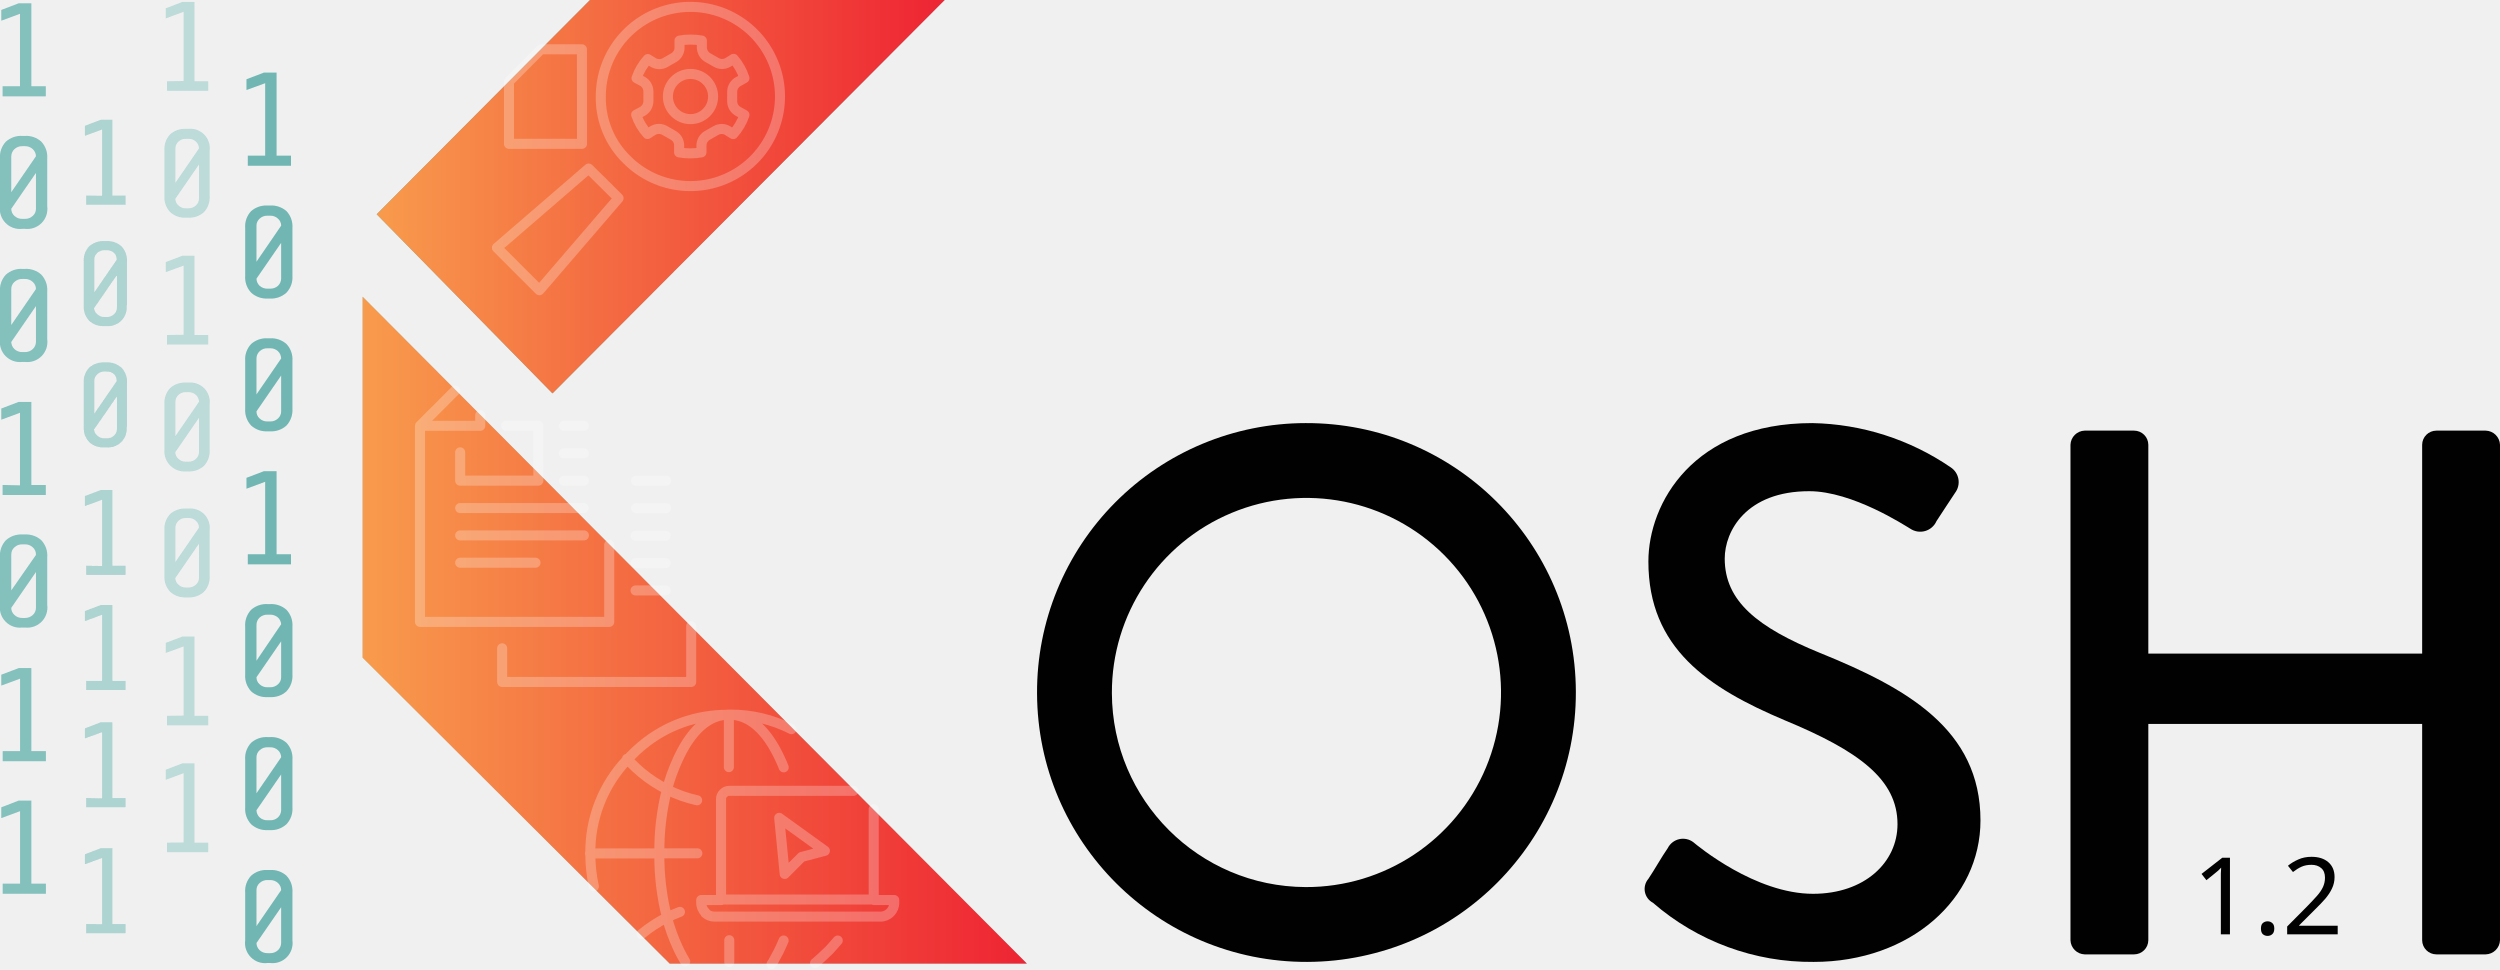
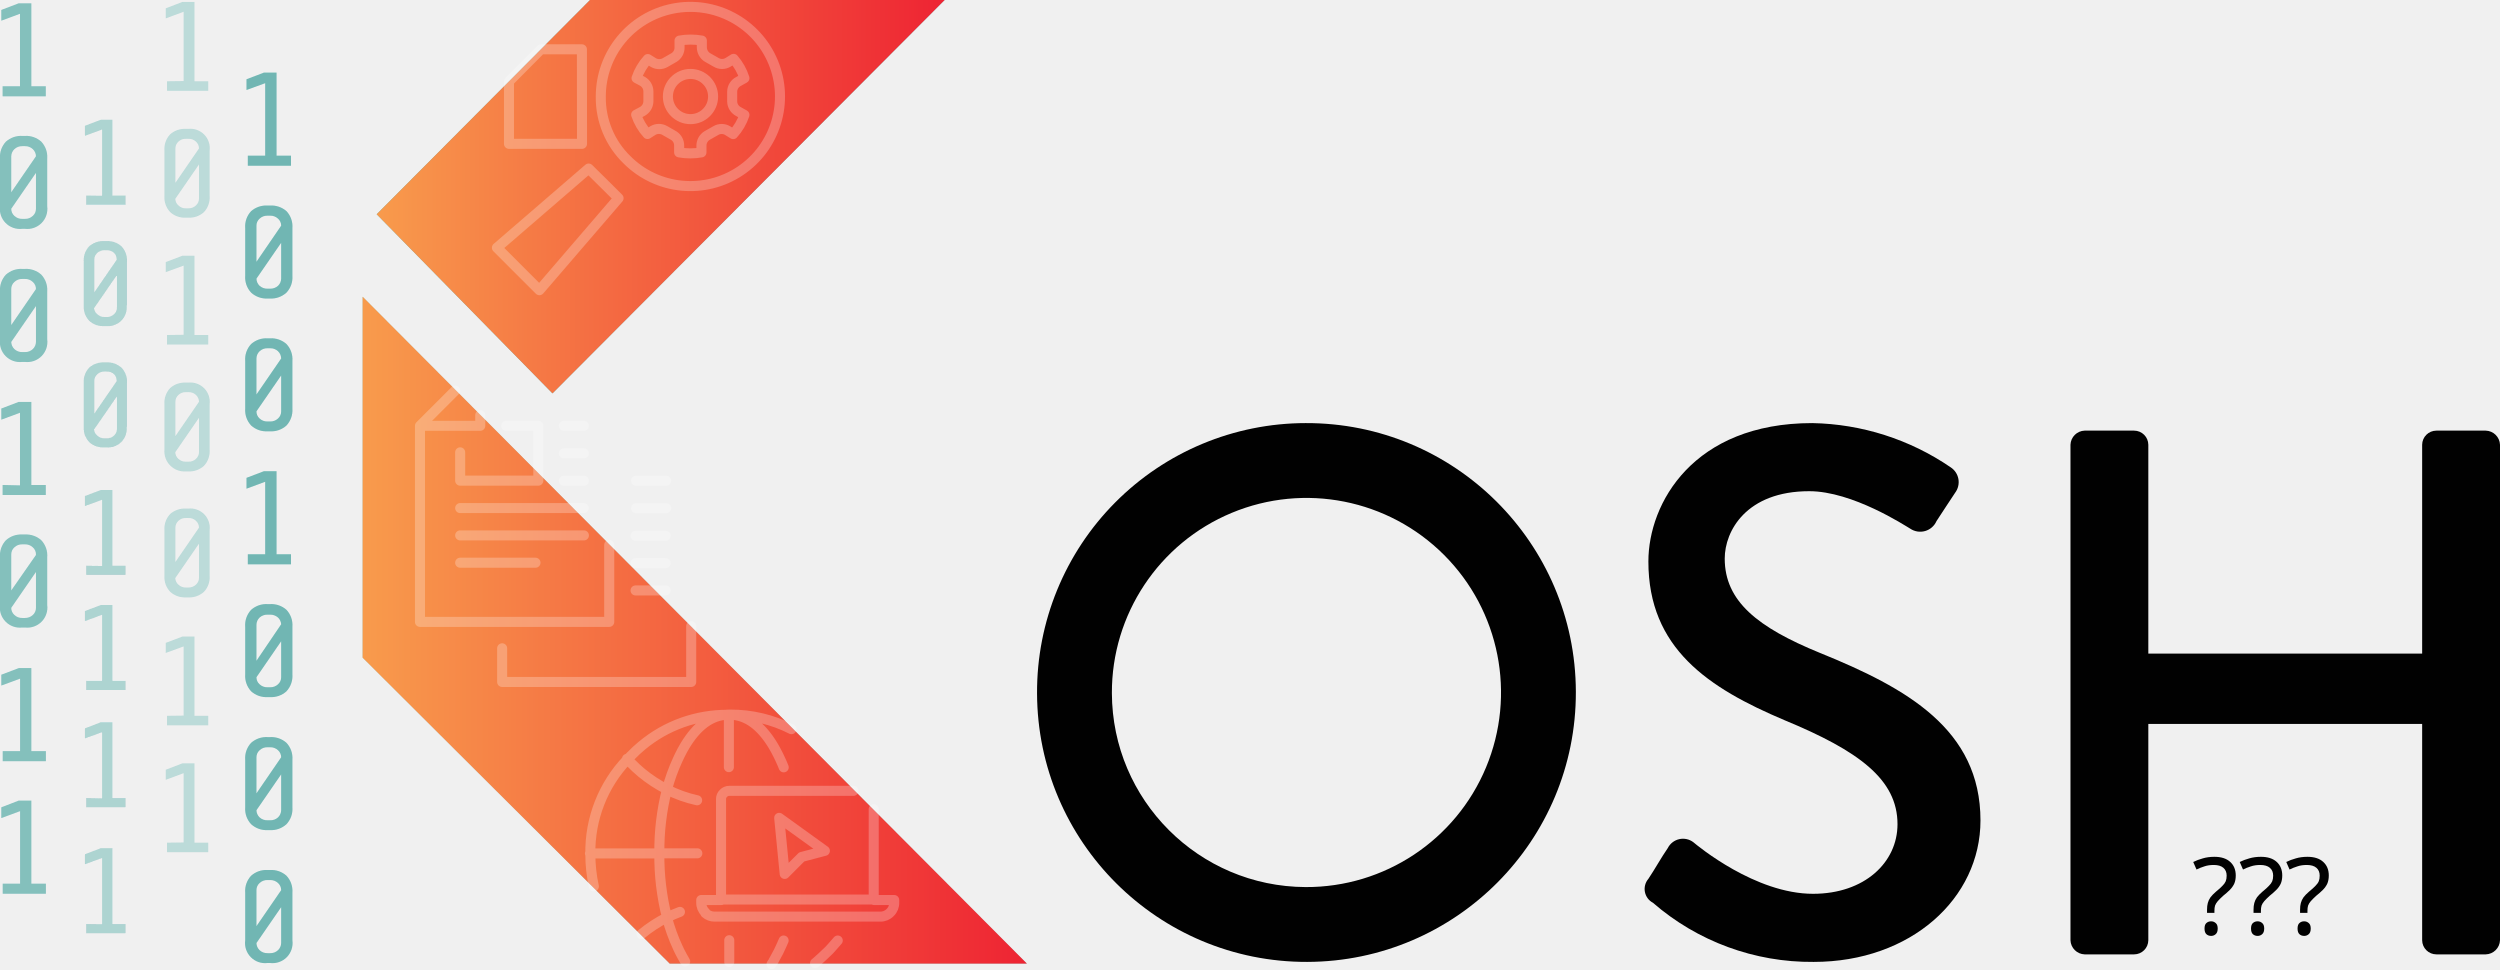
<svg xmlns="http://www.w3.org/2000/svg" xmlns:xlink="http://www.w3.org/1999/xlink" viewBox="0 0 248.88 96.48" version="1.1" id="svg4966">
  <defs id="defs4779">
    <style id="style4771">.cls-1{isolation:isolate;}.cls-2{fill:#010101;}.cls-10,.cls-12,.cls-3{fill:#afdedc;}.cls-10,.cls-11,.cls-12,.cls-13,.cls-3,.cls-9{mix-blend-mode:multiply;}.cls-4{fill:url(#New_Gradient_Swatch_copy_3);}.cls-5{fill:url(#New_Gradient_Swatch_copy_3-2);}.cls-6{opacity:0.25;}.cls-7,.cls-8{fill:none;stroke:#fff;stroke-linecap:round;stroke-linejoin:round;}.cls-7{fill-rule:evenodd;}.cls-10{opacity:0.7;}.cls-11,.cls-12{opacity:0.5;}.cls-13{opacity:0.65;}</style>
    <linearGradient id="New_Gradient_Swatch_copy_3" x1="37.5" y1="19.58" x2="94.04" y2="19.58" gradientUnits="userSpaceOnUse">
      <stop offset="0" stop-color="#f89b4c" id="stop4773" />
      <stop offset="1" stop-color="#ee2433" id="stop4775" />
    </linearGradient>
    <linearGradient id="New_Gradient_Swatch_copy_3-2" x1="36.1" y1="62.73" x2="102.23" y2="62.73" xlink:href="#New_Gradient_Swatch_copy_3" />
    <linearGradient xlink:href="#New_Gradient_Swatch_copy_3" id="linearGradient4972" gradientUnits="userSpaceOnUse" x1="37.5" y1="19.58" x2="94.04" y2="19.58" />
  </defs>
  <path class="cls-2" d="m 129.98,42.12 a 26.82,26.82 0 1 1 -26.74,26.89 26.77,26.77 0 0 1 26.74,-26.89 z m 0,46.19 a 19.37,19.37 0 1 0 -19.29,-19.3 19.37,19.37 0 0 0 19.29,19.3 z" id="path4781" style="isolation:isolate;fill:#010101" />
  <path class="cls-2" d="m 164.1,87.49 c 0.67,-1 1.26,-2.09 1.93,-3.06 a 1.7,1.7 0 0 1 2.54,-0.59 c 0.44,0.37 6.18,5.14 11.92,5.14 5.14,0 8.41,-3.13 8.41,-6.93 0,-4.47 -3.87,-7.3 -11.24,-10.35 -7.6,-3.21 -13.56,-7.16 -13.56,-15.8 0,-5.81 4.47,-13.78 16.31,-13.78 a 25.21,25.21 0 0 1 13.78,4.4 1.76,1.76 0 0 1 0.45,2.53 c -0.6,0.89 -1.27,1.94 -1.86,2.83 a 1.77,1.77 0 0 1 -2.61,0.75 c -0.52,-0.3 -5.74,-3.73 -10.06,-3.73 -6.25,0 -8.41,3.95 -8.41,6.71 0,4.24 3.27,6.85 9.46,9.38 8.64,3.5 16,7.6 16,16.69 0,7.75 -6.92,14.08 -16.61,14.08 a 24.07,24.07 0 0 1 -16,-5.89 1.55,1.55 0 0 1 -0.45,-2.38 z" id="path4783" style="isolation:isolate;fill:#010101" />
  <polygon class="cls-3" points="36.1,29.54 36.1,65.47 66.67,95.93 102.23,95.93 " id="polygon4793" style="isolation:isolate;mix-blend-mode:multiply;fill:#afdedc" />
  <polygon class="cls-3" points="55,39.16 94.04,0 58.74,0 37.5,21.33 " id="polygon4795" style="isolation:isolate;mix-blend-mode:multiply;fill:#afdedc" />
  <polygon class="cls-3" points="55,39.16 94.04,0 58.74,0 37.5,21.33 " id="polygon4797" style="isolation:isolate;mix-blend-mode:multiply;fill:#afdedc" />
  <polygon class="cls-4" points="55,39.16 94.04,0 58.74,0 37.5,21.33 " id="polygon4799" style="isolation:isolate;fill:url(#linearGradient4972)" />
  <polygon class="cls-5" points="36.1,29.54 36.1,65.47 66.67,95.93 102.23,95.93 " id="polygon4801" style="isolation:isolate;fill:url(#New_Gradient_Swatch_copy_3-2)" />
  <g class="cls-6" id="g4805" style="opacity:0.25;isolation:isolate">
    <path class="cls-7" d="m 140,443.25 v 2.82 h 7.78 v -5.46 h -3.2 m 7.74,5.47 h -2 m 0,-2.73 h 2 m 0,-2.74 h -2 M 140,448.8 h 12.3 M 142,439.55 v 1.06 h -6 v 19.52 h 18.84 v -7.67 M 136,440.61 l 3.51,-3.51 m 18,11.71 h 3 m 0,-2.73 h -3 m -13.33,16.68 v 3.35 H 163 v -5.56 m -23,-6.31 h 7.5 m 4.82,-2.72 H 140 m 20.46,5.48 h -3 m 0,-2.72 h 3 m 0,-2.72 h -3" transform="translate(-94.19,-398.22)" id="path4803" style="fill:none;fill-rule:evenodd;stroke:#ffffff;stroke-linecap:round;stroke-linejoin:round" />
  </g>
  <g class="cls-6" id="g4815" style="opacity:0.25;isolation:isolate">
    <polygon class="cls-8" points="50.67,8.11 50.67,14.32 57.94,14.32 57.93,4.91 53.85,4.91 " id="polygon4807" style="fill:none;stroke:#ffffff;stroke-linecap:round;stroke-linejoin:round" />
    <path class="cls-8" d="m 154.27,416.46 -1.48,-1.46 -9.13,7.88 v 0 l 4.23,4.23 v 0 l 7.88,-9.16 z" transform="translate(-94.19,-398.22)" id="path4809" style="fill:none;stroke:#ffffff;stroke-linecap:round;stroke-linejoin:round" />
    <path class="cls-8" d="m 156.62,414.14 a 8.92,8.92 0 1 0 -2.62,-6.31 8.6,8.6 0 0 0 2.62,6.31 z m 1.54,-7.82 -0.6,-0.32 a 5.42,5.42 0 0 1 1.12,-1.9 l 0.56,0.35 a 1.17,1.17 0 0 0 1.17,0 l 0.89,-0.51 a 1.15,1.15 0 0 0 0.54,-1 v -0.68 a 6.21,6.21 0 0 1 2.22,0 v 0.67 a 1.19,1.19 0 0 0 0.55,1 l 0.88,0.5 a 1.15,1.15 0 0 0 1.17,0 l 0.56,-0.35 a 5.4,5.4 0 0 1 1.08,1.92 l -0.59,0.33 a 1.16,1.16 0 0 0 -0.63,1 v 1 a 1.16,1.16 0 0 0 0.63,1 l 0.59,0.33 a 5.4,5.4 0 0 1 -1.12,1.91 l -0.56,-0.35 a 1.15,1.15 0 0 0 -1.17,0 l -0.88,0.5 a 1.18,1.18 0 0 0 -0.55,1 v 0.67 a 6.21,6.21 0 0 1 -2.22,0 v -0.67 a 1.15,1.15 0 0 0 -0.54,-1 l -0.89,-0.51 a 1.17,1.17 0 0 0 -1.17,0 l -0.55,0.35 a 5.38,5.38 0 0 1 -1.13,-1.92 l 0.6,-0.32 a 1.17,1.17 0 0 0 0.62,-1 v -1 a 1.17,1.17 0 0 0 -0.58,-1 z" transform="translate(-94.19,-398.22)" id="path4811" style="fill:none;stroke:#ffffff;stroke-linecap:round;stroke-linejoin:round" />
    <path class="cls-8" d="m 162.93,410.08 a 2.25,2.25 0 0 0 2.25,-2.25 2.25,2.25 0 1 0 -4.5,0 2.25,2.25 0 0 0 2.25,2.25 z" transform="translate(-94.19,-398.22)" id="path4813" style="fill:none;stroke:#ffffff;stroke-linecap:round;stroke-linejoin:round" />
  </g>
  <g class="cls-6" id="g4819" style="opacity:0.25;isolation:isolate">
    <path class="cls-7" d="m 166.75,474.59 v -5.22 h -0.16 c -1.6,0.06 -3,1.09 -4.2,3.07 -0.18,0.3 -0.36,0.63 -0.54,1 l -0.18,0.38 a 18.09,18.09 0 0 0 -1.08,3 12.61,12.61 0 0 0 3,1.07 m 3.14,-8.53 h 0.16 a 13.34,13.34 0 0 1 6.09,1.45 m 6.17,6.14 h -12.37 a 0.79,0.79 0 0 0 -0.57,0.25 0.76,0.76 0 0 0 -0.24,0.57 v 10 h 15.2 v -9 m -7.17,4.76 -1.69,1.69 -0.55,-5.58 4.55,3.28 z m -7.05,-14.16 c 1.6,0.06 3,1.09 4.2,3.07 0.18,0.3 0.36,0.63 0.54,1 l 0.18,0.38 c 0.12,0.26 0.24,0.52 0.34,0.79 m -18.9,11.85 a 14.8,14.8 0 0 1 -0.35,-3.23 v 0 a 13.32,13.32 0 0 1 3.68,-9.4 l 0.37,-0.38 a 14.06,14.06 0 0 1 1.08,-1 13.22,13.22 0 0 1 8.54,-3.07 M 161.88,489 a 12.26,12.26 0 0 0 -1.29,0.56 17.67,17.67 0 0 0 1.08,3 l 0.18,0.38 c 0.18,0.35 0.36,0.68 0.55,1 m -4.35,-2.73 a 13.68,13.68 0 0 1 2.54,-1.66 24.73,24.73 0 0 1 -0.76,-6.37 h -6.91 m 7.67,-6.38 a 24.78,24.78 0 0 0 -0.76,6.37 h 3.78 m -7,-9.41 0.37,0.39 a 14.06,14.06 0 0 0 1.08,1 13.68,13.68 0 0 0 2.54,1.66 m 10.4,17.39 0.08,-0.12 a 0.41,0.41 0 0 1 0.07,-0.11 q 0.27,-0.47 0.54,-1 l 0.18,-0.38 c 0.12,-0.24 0.22,-0.49 0.33,-0.74 m 5.39,0 c -0.21,0.25 -0.43,0.5 -0.65,0.74 -0.22,0.24 -0.24,0.26 -0.37,0.38 q -0.53,0.52 -1.08,1 l -0.16,0.13 M 166,487.82 h -2 v 0.24 a 1.31,1.31 0 0 0 0.41,1 v 0.06 a 1.34,1.34 0 0 0 0.92,0.35 h 16.48 a 1.32,1.32 0 0 0 1,-0.41 1.3,1.3 0 0 0 0.4,-1 v -0.24 h -2 m -14.42,4 V 494" transform="translate(-94.19,-398.22)" id="path4817" style="fill:none;fill-rule:evenodd;stroke:#ffffff;stroke-linecap:round;stroke-linejoin:round" />
  </g>
  <g class="cls-9" id="g4835" style="isolation:isolate;mix-blend-mode:multiply">
    <path class="cls-3" d="m 94.45,406.81 v 1 h 4.3 v -1 h -1.44 v -8.26 h -1.26 l -1.73,0.66 v 1.07 l 1.86,-0.69 v 7.22 z" transform="translate(-94.19,-398.22)" id="path4821" style="mix-blend-mode:multiply;fill:#afdedc" />
    <path class="cls-3" d="M 98.89,418.78 V 414 a 2.21,2.21 0 0 0 -0.59,-1.68 2.26,2.26 0 0 0 -1.63,-0.57 h -0.26 a 2.26,2.26 0 0 0 -1.63,0.57 2.21,2.21 0 0 0 -0.59,1.68 v 4.76 a 2,2 0 0 0 2.22,2.24 h 0.26 a 2,2 0 0 0 2.22,-2.25 z m -1.12,-5 -2.46,3.58 v -3.58 a 1,1 0 0 1 0.31,-0.71 1.09,1.09 0 0 1 0.79,-0.3 h 0.26 a 1.09,1.09 0 0 1 0.79,0.3 1,1 0 0 1 0.31,0.7 z m -2.46,5.22 2.46,-3.57 V 419 a 0.93,0.93 0 0 1 -0.31,0.71 1.09,1.09 0 0 1 -0.79,0.3 h -0.26 a 1.09,1.09 0 0 1 -0.79,-0.3 0.93,0.93 0 0 1 -0.31,-0.71 z" transform="translate(-94.19,-398.22)" id="path4823" style="mix-blend-mode:multiply;fill:#afdedc" />
    <path class="cls-3" d="m 98.89,432 v -4.76 a 2.21,2.21 0 0 0 -0.59,-1.68 2.26,2.26 0 0 0 -1.63,-0.57 h -0.26 a 2.26,2.26 0 0 0 -1.63,0.57 2.21,2.21 0 0 0 -0.59,1.68 V 432 a 2,2 0 0 0 2.22,2.25 h 0.26 A 2,2 0 0 0 98.89,432 Z m -1.12,-5 -2.46,3.58 V 427 a 0.93,0.93 0 0 1 0.31,-0.71 1.09,1.09 0 0 1 0.79,-0.3 h 0.26 a 1.09,1.09 0 0 1 0.79,0.3 0.93,0.93 0 0 1 0.31,0.71 z m -2.46,5.26 2.46,-3.57 v 3.57 a 1,1 0 0 1 -0.31,0.71 1.09,1.09 0 0 1 -0.79,0.3 h -0.26 a 1.09,1.09 0 0 1 -0.79,-0.3 1,1 0 0 1 -0.31,-0.71 z" transform="translate(-94.19,-398.22)" id="path4825" style="mix-blend-mode:multiply;fill:#afdedc" />
    <path class="cls-3" d="m 94.45,446.5 v 1 h 4.3 v -1 h -1.44 v -8.27 h -1.26 l -1.73,0.66 V 440 l 1.86,-0.69 v 7.23 z" transform="translate(-94.19,-398.22)" id="path4827" style="mix-blend-mode:multiply;fill:#afdedc" />
    <path class="cls-3" d="m 98.89,458.47 v -4.76 A 2.21,2.21 0 0 0 98.3,452 2.26,2.26 0 0 0 96.67,451.43 h -0.26 a 2.26,2.26 0 0 0 -1.63,0.57 2.21,2.21 0 0 0 -0.59,1.68 v 4.76 a 2,2 0 0 0 2.22,2.25 h 0.26 a 2,2 0 0 0 2.22,-2.25 z m -1.12,-5 -2.46,3.53 v -3.58 a 0.93,0.93 0 0 1 0.31,-0.71 1.09,1.09 0 0 1 0.79,-0.3 h 0.26 a 1.09,1.09 0 0 1 0.79,0.3 0.93,0.93 0 0 1 0.31,0.75 z m -2.46,5.26 2.46,-3.57 v 3.57 a 0.93,0.93 0 0 1 -0.31,0.71 1.09,1.09 0 0 1 -0.79,0.3 h -0.26 a 1.09,1.09 0 0 1 -0.79,-0.3 0.93,0.93 0 0 1 -0.31,-0.72 z" transform="translate(-94.19,-398.22)" id="path4829" style="mix-blend-mode:multiply;fill:#afdedc" />
    <path class="cls-3" d="m 94.46,473 v 1 h 4.3 v -1 h -1.45 v -8.27 h -1.25 l -1.74,0.66 v 1.08 l 1.87,-0.69 V 473 Z" transform="translate(-94.19,-398.22)" id="path4831" style="mix-blend-mode:multiply;fill:#afdedc" />
    <path class="cls-3" d="m 94.46,486.19 v 1 h 4.3 v -1 h -1.45 v -8.27 h -1.25 l -1.74,0.67 v 1.07 l 1.87,-0.69 v 7.22 z" transform="translate(-94.19,-398.22)" id="path4833" style="mix-blend-mode:multiply;fill:#afdedc" />
  </g>
  <g class="cls-9" id="g4851" style="isolation:isolate;mix-blend-mode:multiply">
    <path class="cls-3" d="m 118.86,413.72 v 1 h 4.3 v -1 h -1.44 v -8.27 h -1.26 l -1.73,0.66 v 1.07 l 1.86,-0.68 v 7.22 z" transform="translate(-94.19,-398.22)" id="path4837" style="mix-blend-mode:multiply;fill:#afdedc" />
    <path class="cls-3" d="m 123.3,425.69 v -4.77 a 2.21,2.21 0 0 0 -0.59,-1.68 2.3,2.3 0 0 0 -1.63,-0.56 h -0.26 a 2.3,2.3 0 0 0 -1.63,0.56 2.21,2.21 0 0 0 -0.59,1.68 v 4.77 a 2.2,2.2 0 0 0 0.6,1.67 2.26,2.26 0 0 0 1.62,0.58 h 0.26 a 2.26,2.26 0 0 0 1.62,-0.58 2.2,2.2 0 0 0 0.6,-1.67 z m -1.12,-5 -2.46,3.59 v -3.59 a 0.91,0.91 0 0 1 0.31,-0.7 1.09,1.09 0 0 1 0.79,-0.3 h 0.26 a 1.09,1.09 0 0 1 0.79,0.3 0.91,0.91 0 0 1 0.31,0.68 z m -2.46,5.27 2.46,-3.57 v 3.57 a 1,1 0 0 1 -0.31,0.71 1.13,1.13 0 0 1 -0.79,0.29 h -0.26 a 1.13,1.13 0 0 1 -0.79,-0.29 1,1 0 0 1 -0.31,-0.73 z" transform="translate(-94.19,-398.22)" id="path4839" style="mix-blend-mode:multiply;fill:#afdedc" />
    <path class="cls-3" d="m 123.3,438.91 v -4.76 a 2.21,2.21 0 0 0 -0.59,-1.68 2.26,2.26 0 0 0 -1.63,-0.57 h -0.26 a 2.26,2.26 0 0 0 -1.63,0.57 2.21,2.21 0 0 0 -0.59,1.68 v 4.76 a 2.23,2.23 0 0 0 0.6,1.68 2.26,2.26 0 0 0 1.62,0.57 h 0.26 a 2.26,2.26 0 0 0 1.62,-0.57 2.23,2.23 0 0 0 0.6,-1.68 z m -1.12,-5 -2.46,3.58 v -3.59 a 1,1 0 0 1 0.31,-0.71 1.09,1.09 0 0 1 0.79,-0.3 h 0.26 a 1.09,1.09 0 0 1 0.79,0.3 1,1 0 0 1 0.31,0.71 z m -2.46,5.26 2.46,-3.57 v 3.57 a 0.93,0.93 0 0 1 -0.31,0.71 1.09,1.09 0 0 1 -0.79,0.3 h -0.26 a 1.09,1.09 0 0 1 -0.79,-0.3 0.93,0.93 0 0 1 -0.31,-0.72 z" transform="translate(-94.19,-398.22)" id="path4841" style="mix-blend-mode:multiply;fill:#afdedc" />
    <path class="cls-3" d="m 118.86,453.4 v 1 h 4.3 v -1 h -1.44 v -8.27 h -1.26 l -1.73,0.66 v 1.08 l 1.86,-0.69 v 7.22 z" transform="translate(-94.19,-398.22)" id="path4843" style="mix-blend-mode:multiply;fill:#afdedc" />
    <path class="cls-3" d="m 123.3,465.37 v -4.76 a 2.21,2.21 0 0 0 -0.59,-1.68 2.26,2.26 0 0 0 -1.63,-0.57 h -0.26 a 2.26,2.26 0 0 0 -1.63,0.57 2.21,2.21 0 0 0 -0.59,1.68 v 4.76 a 2.23,2.23 0 0 0 0.6,1.68 2.26,2.26 0 0 0 1.62,0.57 h 0.26 a 2.26,2.26 0 0 0 1.62,-0.57 2.23,2.23 0 0 0 0.6,-1.68 z m -1.12,-5 -2.46,3.63 v -3.59 a 1,1 0 0 1 0.31,-0.71 1.13,1.13 0 0 1 0.79,-0.29 h 0.26 a 1.13,1.13 0 0 1 0.79,0.29 1,1 0 0 1 0.31,0.66 z m -2.46,5.27 2.46,-3.58 v 3.58 a 0.91,0.91 0 0 1 -0.31,0.7 1.09,1.09 0 0 1 -0.79,0.3 h -0.26 a 1.09,1.09 0 0 1 -0.79,-0.3 0.91,0.91 0 0 1 -0.31,-0.71 z" transform="translate(-94.19,-398.22)" id="path4845" style="mix-blend-mode:multiply;fill:#afdedc" />
    <path class="cls-3" d="m 123.3,478.61 v -4.76 a 2.21,2.21 0 0 0 -0.59,-1.68 2.26,2.26 0 0 0 -1.63,-0.57 h -0.26 a 2.26,2.26 0 0 0 -1.63,0.57 2.21,2.21 0 0 0 -0.59,1.68 v 4.76 a 2.2,2.2 0 0 0 0.6,1.67 2.26,2.26 0 0 0 1.62,0.58 h 0.26 a 2.26,2.26 0 0 0 1.62,-0.58 2.2,2.2 0 0 0 0.6,-1.67 z m -1.12,-5 -2.46,3.59 v -3.59 a 0.93,0.93 0 0 1 0.31,-0.7 1.09,1.09 0 0 1 0.79,-0.3 h 0.26 a 1.09,1.09 0 0 1 0.79,0.3 0.93,0.93 0 0 1 0.31,0.68 z m -2.46,5.27 2.46,-3.57 v 3.57 a 1,1 0 0 1 -0.31,0.71 1.09,1.09 0 0 1 -0.79,0.29 h -0.26 a 1.09,1.09 0 0 1 -0.79,-0.29 1,1 0 0 1 -0.31,-0.73 z" transform="translate(-94.19,-398.22)" id="path4847" style="mix-blend-mode:multiply;fill:#afdedc" />
    <path class="cls-3" d="m 123.3,491.84 v -4.76 a 2.21,2.21 0 0 0 -0.59,-1.68 2.26,2.26 0 0 0 -1.63,-0.57 h -0.26 a 2.26,2.26 0 0 0 -1.63,0.57 2.21,2.21 0 0 0 -0.59,1.68 v 4.76 a 2,2 0 0 0 2.22,2.25 h 0.26 a 2,2 0 0 0 2.22,-2.25 z m -1.12,-5 -2.46,3.58 v -3.58 a 0.93,0.93 0 0 1 0.31,-0.71 1.09,1.09 0 0 1 0.79,-0.3 h 0.26 a 1.09,1.09 0 0 1 0.79,0.3 0.93,0.93 0 0 1 0.31,0.7 z m -2.46,5.26 2.46,-3.57 v 3.57 a 1,1 0 0 1 -0.31,0.71 1.09,1.09 0 0 1 -0.79,0.3 h -0.26 a 1.09,1.09 0 0 1 -0.79,-0.3 1,1 0 0 1 -0.31,-0.72 z" transform="translate(-94.19,-398.22)" id="path4849" style="mix-blend-mode:multiply;fill:#afdedc" />
  </g>
  <path class="cls-10" d="m 16.63,8.09 v 0.95 h 4.1 V 8.09 h -1.37 v -7.9 h -1.2 L 16.5,0.83 v 1 l 1.78,-0.66 v 6.9 z" id="path4853" style="opacity:0.7;isolation:isolate;mix-blend-mode:multiply;fill:#afdedc" />
  <path class="cls-10" d="M 20.87,19.53 V 14.98 A 1.93,1.93 0 0 0 18.75,12.83 H 18.5 a 2.18,2.18 0 0 0 -1.56,0.54 2.14,2.14 0 0 0 -0.57,1.61 v 4.55 a 2.11,2.11 0 0 0 0.58,1.59 2.13,2.13 0 0 0 1.55,0.55 h 0.25 a 2.15,2.15 0 0 0 1.55,-0.55 2.1,2.1 0 0 0 0.57,-1.59 z m -1.06,-4.75 -2.35,3.42 v -3.42 a 0.91,0.91 0 0 1 0.3,-0.68 1,1 0 0 1 0.75,-0.28 h 0.25 a 1,1 0 0 1 0.75,0.28 0.91,0.91 0 0 1 0.3,0.68 z m -2.35,5 2.35,-3.41 v 3.41 a 0.89,0.89 0 0 1 -0.3,0.67 1.05,1.05 0 0 1 -0.75,0.29 h -0.25 a 1,1 0 0 1 -0.75,-0.29 0.89,0.89 0 0 1 -0.31,-0.67 z" id="path4855" style="opacity:0.7;isolation:isolate;mix-blend-mode:multiply;fill:#afdedc" />
  <path class="cls-10" d="m 16.63,33.35 v 0.95 h 4.1 v -0.95 h -1.37 v -7.89 h -1.2 l -1.66,0.63 v 1 l 1.78,-0.65 v 6.89 z" id="path4857" style="opacity:0.7;isolation:isolate;mix-blend-mode:multiply;fill:#afdedc" />
  <path class="cls-10" d="M 20.87,44.78 V 40.24 A 1.93,1.93 0 0 0 18.75,38.09 H 18.5 a 2.18,2.18 0 0 0 -1.56,0.54 2.14,2.14 0 0 0 -0.57,1.61 v 4.54 a 2,2 0 0 0 2.13,2.15 h 0.25 a 2.15,2.15 0 0 0 1.55,-0.55 2.11,2.11 0 0 0 0.57,-1.6 z M 19.81,40 17.46,43.42 V 40 a 0.91,0.91 0 0 1 0.3,-0.68 1,1 0 0 1 0.75,-0.28 h 0.25 a 1,1 0 0 1 0.75,0.28 0.91,0.91 0 0 1 0.3,0.68 z m -2.35,5 2.35,-3.41 V 45 a 0.9,0.9 0 0 1 -0.3,0.68 1,1 0 0 1 -0.75,0.28 h -0.25 a 1,1 0 0 1 -0.75,-0.28 0.9,0.9 0 0 1 -0.31,-0.66 z" id="path4859" style="opacity:0.7;isolation:isolate;mix-blend-mode:multiply;fill:#afdedc" />
  <path class="cls-10" d="m 16.63,71.26 v 0.95 h 4.1 v -0.95 h -1.37 v -7.89 h -1.2 L 16.5,64 v 1 l 1.78,-0.65 v 6.89 z" id="path4861" style="opacity:0.7;isolation:isolate;mix-blend-mode:multiply;fill:#afdedc" />
  <path class="cls-10" d="M 20.87,57.32 V 52.78 A 1.93,1.93 0 0 0 18.75,50.63 H 18.5 a 2.18,2.18 0 0 0 -1.56,0.54 2.14,2.14 0 0 0 -0.57,1.61 v 4.55 a 2.09,2.09 0 0 0 0.58,1.59 2.13,2.13 0 0 0 1.55,0.55 h 0.25 a 2.15,2.15 0 0 0 1.55,-0.55 2.09,2.09 0 0 0 0.57,-1.6 z m -1.06,-4.79 -2.35,3.42 v -3.42 a 0.91,0.91 0 0 1 0.3,-0.68 1,1 0 0 1 0.75,-0.28 h 0.25 a 1,1 0 0 1 0.75,0.28 0.91,0.91 0 0 1 0.3,0.68 z m -2.35,5 2.35,-3.41 v 3.41 a 0.89,0.89 0 0 1 -0.3,0.67 1.05,1.05 0 0 1 -0.75,0.29 H 18.51 A 1,1 0 0 1 17.76,58.2 0.89,0.89 0 0 1 17.45,57.56 Z" id="path4863" style="opacity:0.7;isolation:isolate;mix-blend-mode:multiply;fill:#afdedc" />
  <path class="cls-10" d="m 16.63,83.89 v 0.95 h 4.1 v -0.95 h -1.37 v -7.9 h -1.2 l -1.66,0.64 v 1 l 1.78,-0.66 v 6.9 z" id="path4865" style="opacity:0.7;isolation:isolate;mix-blend-mode:multiply;fill:#afdedc" />
  <g class="cls-11" id="g4881" style="opacity:0.5;isolation:isolate;mix-blend-mode:multiply">
    <path class="cls-12" d="m 102.77,417.69 v 0.91 h 3.92 v -0.91 h -1.31 v -7.55 h -1.15 l -1.58,0.6 v 1 l 1.7,-0.63 v 6.6 z" transform="translate(-94.19,-398.22)" id="path4867" style="opacity:0.5;mix-blend-mode:multiply;fill:#afdedc" />
    <path class="cls-12" d="m 106.83,428.63 v -4.35 a 2,2 0 0 0 -0.55,-1.54 2.07,2.07 0 0 0 -1.48,-0.52 h -0.24 a 2.09,2.09 0 0 0 -1.49,0.52 2,2 0 0 0 -0.54,1.54 v 4.35 a 2,2 0 0 0 0.55,1.53 2,2 0 0 0 1.48,0.52 h 0.24 a 1.86,1.86 0 0 0 2,-2.05 z m -1,-4.58 -2.25,3.27 v -3.27 a 0.87,0.87 0 0 1 0.29,-0.65 1,1 0 0 1 0.72,-0.27 h 0.24 a 1,1 0 0 1 0.72,0.27 0.86,0.86 0 0 1 0.25,0.65 z m -2.25,4.81 2.25,-3.26 v 3.26 a 0.84,0.84 0 0 1 -0.28,0.64 1,1 0 0 1 -0.72,0.28 h -0.24 a 1,1 0 0 1 -0.72,-0.28 0.85,0.85 0 0 1 -0.32,-0.64 z" transform="translate(-94.19,-398.22)" id="path4869" style="opacity:0.5;mix-blend-mode:multiply;fill:#afdedc" />
    <path class="cls-12" d="m 102.77,466 v 0.91 h 3.92 V 466 h -1.31 v -7.55 h -1.15 l -1.58,0.6 v 1 l 1.7,-0.63 V 466 Z" transform="translate(-94.19,-398.22)" id="path4871" style="opacity:0.5;mix-blend-mode:multiply;fill:#afdedc" />
    <path class="cls-12" d="m 102.77,490.21 v 0.91 h 3.92 v -0.91 h -1.31 v -7.55 h -1.15 l -1.58,0.6 v 1 l 1.7,-0.63 v 6.6 z" transform="translate(-94.19,-398.22)" id="path4873" style="opacity:0.5;mix-blend-mode:multiply;fill:#afdedc" />
    <path class="cls-12" d="m 102.77,454.54 v 0.91 h 3.92 v -0.91 h -1.31 V 447 h -1.15 l -1.58,0.6 v 1 l 1.7,-0.63 v 6.6 z" transform="translate(-94.19,-398.22)" id="path4875" style="opacity:0.5;mix-blend-mode:multiply;fill:#afdedc" />
    <path class="cls-12" d="m 106.83,440.71 v -4.35 a 2,2 0 0 0 -0.55,-1.54 2.07,2.07 0 0 0 -1.48,-0.52 h -0.24 a 2.09,2.09 0 0 0 -1.49,0.52 2,2 0 0 0 -0.54,1.54 v 4.35 a 2,2 0 0 0 0.55,1.53 2,2 0 0 0 1.48,0.52 h 0.24 a 1.86,1.86 0 0 0 2,-2.05 z m -1,-4.58 -2.25,3.27 v -3.27 a 0.87,0.87 0 0 1 0.29,-0.65 1,1 0 0 1 0.72,-0.27 h 0.24 a 1,1 0 0 1 0.72,0.27 0.86,0.86 0 0 1 0.25,0.65 z m -2.25,4.81 2.25,-3.26 v 3.26 a 0.84,0.84 0 0 1 -0.28,0.64 1,1 0 0 1 -0.72,0.28 h -0.24 a 1,1 0 0 1 -0.72,-0.28 0.85,0.85 0 0 1 -0.32,-0.64 z" transform="translate(-94.19,-398.22)" id="path4877" style="opacity:0.5;mix-blend-mode:multiply;fill:#afdedc" />
    <path class="cls-12" d="m 102.77,477.67 v 0.91 h 3.92 v -0.91 h -1.31 v -7.55 h -1.15 l -1.58,0.61 v 1 l 1.7,-0.62 v 6.59 z" transform="translate(-94.19,-398.22)" id="path4879" style="opacity:0.5;mix-blend-mode:multiply;fill:#afdedc" />
  </g>
  <g class="cls-11" id="g4897" style="opacity:0.5;isolation:isolate;mix-blend-mode:multiply">
    <path class="cls-12" d="m 102.77,417.69 v 0.91 h 3.92 v -0.91 h -1.31 v -7.55 h -1.15 l -1.58,0.6 v 1 l 1.7,-0.63 v 6.6 z" transform="translate(-94.19,-398.22)" id="path4883" style="opacity:0.5;mix-blend-mode:multiply;fill:#afdedc" />
    <path class="cls-12" d="m 106.83,428.63 v -4.35 a 2,2 0 0 0 -0.55,-1.54 2.07,2.07 0 0 0 -1.48,-0.52 h -0.24 a 2.09,2.09 0 0 0 -1.49,0.52 2,2 0 0 0 -0.54,1.54 v 4.35 a 2,2 0 0 0 0.55,1.53 2,2 0 0 0 1.48,0.52 h 0.24 a 1.86,1.86 0 0 0 2,-2.05 z m -1,-4.58 -2.25,3.27 v -3.27 a 0.87,0.87 0 0 1 0.29,-0.65 1,1 0 0 1 0.72,-0.27 h 0.24 a 1,1 0 0 1 0.72,0.27 0.86,0.86 0 0 1 0.25,0.65 z m -2.25,4.81 2.25,-3.26 v 3.26 a 0.84,0.84 0 0 1 -0.28,0.64 1,1 0 0 1 -0.72,0.28 h -0.24 a 1,1 0 0 1 -0.72,-0.28 0.85,0.85 0 0 1 -0.32,-0.64 z" transform="translate(-94.19,-398.22)" id="path4885" style="opacity:0.5;mix-blend-mode:multiply;fill:#afdedc" />
    <path class="cls-12" d="m 102.77,466 v 0.91 h 3.92 V 466 h -1.31 v -7.55 h -1.15 l -1.58,0.6 v 1 l 1.7,-0.63 V 466 Z" transform="translate(-94.19,-398.22)" id="path4887" style="opacity:0.5;mix-blend-mode:multiply;fill:#afdedc" />
    <path class="cls-12" d="m 102.77,490.21 v 0.91 h 3.92 v -0.91 h -1.31 v -7.55 h -1.15 l -1.58,0.6 v 1 l 1.7,-0.63 v 6.6 z" transform="translate(-94.19,-398.22)" id="path4889" style="opacity:0.5;mix-blend-mode:multiply;fill:#afdedc" />
    <path class="cls-12" d="m 102.77,454.54 v 0.91 h 3.92 v -0.91 h -1.31 V 447 h -1.15 l -1.58,0.6 v 1 l 1.7,-0.63 v 6.6 z" transform="translate(-94.19,-398.22)" id="path4891" style="opacity:0.5;mix-blend-mode:multiply;fill:#afdedc" />
    <path class="cls-12" d="m 106.83,440.71 v -4.35 a 2,2 0 0 0 -0.55,-1.54 2.07,2.07 0 0 0 -1.48,-0.52 h -0.24 a 2.09,2.09 0 0 0 -1.49,0.52 2,2 0 0 0 -0.54,1.54 v 4.35 a 2,2 0 0 0 0.55,1.53 2,2 0 0 0 1.48,0.52 h 0.24 a 1.86,1.86 0 0 0 2,-2.05 z m -1,-4.58 -2.25,3.27 v -3.27 a 0.87,0.87 0 0 1 0.29,-0.65 1,1 0 0 1 0.72,-0.27 h 0.24 a 1,1 0 0 1 0.72,0.27 0.86,0.86 0 0 1 0.25,0.65 z m -2.25,4.81 2.25,-3.26 v 3.26 a 0.84,0.84 0 0 1 -0.28,0.64 1,1 0 0 1 -0.72,0.28 h -0.24 a 1,1 0 0 1 -0.72,-0.28 0.85,0.85 0 0 1 -0.32,-0.64 z" transform="translate(-94.19,-398.22)" id="path4893" style="opacity:0.5;mix-blend-mode:multiply;fill:#afdedc" />
    <path class="cls-12" d="m 102.77,477.67 v 0.91 h 3.92 v -0.91 h -1.31 v -7.55 h -1.15 l -1.58,0.61 v 1 l 1.7,-0.62 v 6.59 z" transform="translate(-94.19,-398.22)" id="path4895" style="opacity:0.5;mix-blend-mode:multiply;fill:#afdedc" />
  </g>
  <g class="cls-11" id="g4913" style="opacity:0.5;isolation:isolate;mix-blend-mode:multiply">
    <path class="cls-12" d="m 102.77,417.69 v 0.91 h 3.92 v -0.91 h -1.31 v -7.55 h -1.15 l -1.58,0.6 v 1 l 1.7,-0.63 v 6.6 z" transform="translate(-94.19,-398.22)" id="path4899" style="opacity:0.5;mix-blend-mode:multiply;fill:#afdedc" />
    <path class="cls-12" d="m 106.83,428.63 v -4.35 a 2,2 0 0 0 -0.55,-1.54 2.07,2.07 0 0 0 -1.48,-0.52 h -0.24 a 2.09,2.09 0 0 0 -1.49,0.52 2,2 0 0 0 -0.54,1.54 v 4.35 a 2,2 0 0 0 0.55,1.53 2,2 0 0 0 1.48,0.52 h 0.24 a 1.86,1.86 0 0 0 2,-2.05 z m -1,-4.58 -2.25,3.27 v -3.27 a 0.87,0.87 0 0 1 0.29,-0.65 1,1 0 0 1 0.72,-0.27 h 0.24 a 1,1 0 0 1 0.72,0.27 0.86,0.86 0 0 1 0.25,0.65 z m -2.25,4.81 2.25,-3.26 v 3.26 a 0.84,0.84 0 0 1 -0.28,0.64 1,1 0 0 1 -0.72,0.28 h -0.24 a 1,1 0 0 1 -0.72,-0.28 0.85,0.85 0 0 1 -0.32,-0.64 z" transform="translate(-94.19,-398.22)" id="path4901" style="opacity:0.5;mix-blend-mode:multiply;fill:#afdedc" />
    <path class="cls-12" d="m 102.77,466 v 0.91 h 3.92 V 466 h -1.31 v -7.55 h -1.15 l -1.58,0.6 v 1 l 1.7,-0.63 V 466 Z" transform="translate(-94.19,-398.22)" id="path4903" style="opacity:0.5;mix-blend-mode:multiply;fill:#afdedc" />
    <path class="cls-12" d="m 102.77,490.21 v 0.91 h 3.92 v -0.91 h -1.31 v -7.55 h -1.15 l -1.58,0.6 v 1 l 1.7,-0.63 v 6.6 z" transform="translate(-94.19,-398.22)" id="path4905" style="opacity:0.5;mix-blend-mode:multiply;fill:#afdedc" />
    <path class="cls-12" d="m 102.77,454.54 v 0.91 h 3.92 v -0.91 h -1.31 V 447 h -1.15 l -1.58,0.6 v 1 l 1.7,-0.63 v 6.6 z" transform="translate(-94.19,-398.22)" id="path4907" style="opacity:0.5;mix-blend-mode:multiply;fill:#afdedc" />
    <path class="cls-12" d="m 106.83,440.71 v -4.35 a 2,2 0 0 0 -0.55,-1.54 2.07,2.07 0 0 0 -1.48,-0.52 h -0.24 a 2.09,2.09 0 0 0 -1.49,0.52 2,2 0 0 0 -0.54,1.54 v 4.35 a 2,2 0 0 0 0.55,1.53 2,2 0 0 0 1.48,0.52 h 0.24 a 1.86,1.86 0 0 0 2,-2.05 z m -1,-4.58 -2.25,3.27 v -3.27 a 0.87,0.87 0 0 1 0.29,-0.65 1,1 0 0 1 0.72,-0.27 h 0.24 a 1,1 0 0 1 0.72,0.27 0.86,0.86 0 0 1 0.25,0.65 z m -2.25,4.81 2.25,-3.26 v 3.26 a 0.84,0.84 0 0 1 -0.28,0.64 1,1 0 0 1 -0.72,0.28 h -0.24 a 1,1 0 0 1 -0.72,-0.28 0.85,0.85 0 0 1 -0.32,-0.64 z" transform="translate(-94.19,-398.22)" id="path4909" style="opacity:0.5;mix-blend-mode:multiply;fill:#afdedc" />
    <path class="cls-12" d="m 102.77,477.67 v 0.91 h 3.92 v -0.91 h -1.31 v -7.55 h -1.15 l -1.58,0.61 v 1 l 1.7,-0.62 v 6.59 z" transform="translate(-94.19,-398.22)" id="path4911" style="opacity:0.5;mix-blend-mode:multiply;fill:#afdedc" />
  </g>
  <g class="cls-11" id="g4929" style="opacity:0.5;isolation:isolate;mix-blend-mode:multiply">
    <path class="cls-12" d="m 102.77,417.69 v 0.91 h 3.92 v -0.91 h -1.31 v -7.55 h -1.15 l -1.58,0.6 v 1 l 1.7,-0.63 v 6.6 z" transform="translate(-94.19,-398.22)" id="path4915" style="opacity:0.5;mix-blend-mode:multiply;fill:#afdedc" />
    <path class="cls-12" d="m 106.83,428.63 v -4.35 a 2,2 0 0 0 -0.55,-1.54 2.07,2.07 0 0 0 -1.48,-0.52 h -0.24 a 2.09,2.09 0 0 0 -1.49,0.52 2,2 0 0 0 -0.54,1.54 v 4.35 a 2,2 0 0 0 0.55,1.53 2,2 0 0 0 1.48,0.52 h 0.24 a 1.86,1.86 0 0 0 2,-2.05 z m -1,-4.58 -2.25,3.27 v -3.27 a 0.87,0.87 0 0 1 0.29,-0.65 1,1 0 0 1 0.72,-0.27 h 0.24 a 1,1 0 0 1 0.72,0.27 0.86,0.86 0 0 1 0.25,0.65 z m -2.25,4.81 2.25,-3.26 v 3.26 a 0.84,0.84 0 0 1 -0.28,0.64 1,1 0 0 1 -0.72,0.28 h -0.24 a 1,1 0 0 1 -0.72,-0.28 0.85,0.85 0 0 1 -0.32,-0.64 z" transform="translate(-94.19,-398.22)" id="path4917" style="opacity:0.5;mix-blend-mode:multiply;fill:#afdedc" />
    <path class="cls-12" d="m 102.77,466 v 0.91 h 3.92 V 466 h -1.31 v -7.55 h -1.15 l -1.58,0.6 v 1 l 1.7,-0.63 V 466 Z" transform="translate(-94.19,-398.22)" id="path4919" style="opacity:0.5;mix-blend-mode:multiply;fill:#afdedc" />
    <path class="cls-12" d="m 102.77,490.21 v 0.91 h 3.92 v -0.91 h -1.31 v -7.55 h -1.15 l -1.58,0.6 v 1 l 1.7,-0.63 v 6.6 z" transform="translate(-94.19,-398.22)" id="path4921" style="opacity:0.5;mix-blend-mode:multiply;fill:#afdedc" />
    <path class="cls-12" d="m 102.77,454.54 v 0.91 h 3.92 v -0.91 h -1.31 V 447 h -1.15 l -1.58,0.6 v 1 l 1.7,-0.63 v 6.6 z" transform="translate(-94.19,-398.22)" id="path4923" style="opacity:0.5;mix-blend-mode:multiply;fill:#afdedc" />
    <path class="cls-12" d="m 106.83,440.71 v -4.35 a 2,2 0 0 0 -0.55,-1.54 2.07,2.07 0 0 0 -1.48,-0.52 h -0.24 a 2.09,2.09 0 0 0 -1.49,0.52 2,2 0 0 0 -0.54,1.54 v 4.35 a 2,2 0 0 0 0.55,1.53 2,2 0 0 0 1.48,0.52 h 0.24 a 1.86,1.86 0 0 0 2,-2.05 z m -1,-4.58 -2.25,3.27 v -3.27 a 0.87,0.87 0 0 1 0.29,-0.65 1,1 0 0 1 0.72,-0.27 h 0.24 a 1,1 0 0 1 0.72,0.27 0.86,0.86 0 0 1 0.25,0.65 z m -2.25,4.81 2.25,-3.26 v 3.26 a 0.84,0.84 0 0 1 -0.28,0.64 1,1 0 0 1 -0.72,0.28 h -0.24 a 1,1 0 0 1 -0.72,-0.28 0.85,0.85 0 0 1 -0.32,-0.64 z" transform="translate(-94.19,-398.22)" id="path4925" style="opacity:0.5;mix-blend-mode:multiply;fill:#afdedc" />
    <path class="cls-12" d="m 102.77,477.67 v 0.91 h 3.92 v -0.91 h -1.31 v -7.55 h -1.15 l -1.58,0.61 v 1 l 1.7,-0.62 v 6.59 z" transform="translate(-94.19,-398.22)" id="path4927" style="opacity:0.5;mix-blend-mode:multiply;fill:#afdedc" />
  </g>
  <g class="cls-9" id="g4945" style="isolation:isolate;mix-blend-mode:multiply">
    <path class="cls-3" d="m 118.86,413.72 v 1 h 4.3 v -1 h -1.44 v -8.27 h -1.26 l -1.73,0.66 v 1.07 l 1.86,-0.68 v 7.22 z" transform="translate(-94.19,-398.22)" id="path4931" style="mix-blend-mode:multiply;fill:#afdedc" />
    <path class="cls-3" d="m 123.3,425.69 v -4.77 a 2.21,2.21 0 0 0 -0.59,-1.68 2.3,2.3 0 0 0 -1.63,-0.56 h -0.26 a 2.3,2.3 0 0 0 -1.63,0.56 2.21,2.21 0 0 0 -0.59,1.68 v 4.77 a 2.2,2.2 0 0 0 0.6,1.67 2.26,2.26 0 0 0 1.62,0.58 h 0.26 a 2.26,2.26 0 0 0 1.62,-0.58 2.2,2.2 0 0 0 0.6,-1.67 z m -1.12,-5 -2.46,3.59 v -3.59 a 0.91,0.91 0 0 1 0.31,-0.7 1.09,1.09 0 0 1 0.79,-0.3 h 0.26 a 1.09,1.09 0 0 1 0.79,0.3 0.91,0.91 0 0 1 0.31,0.68 z m -2.46,5.27 2.46,-3.57 v 3.57 a 1,1 0 0 1 -0.31,0.71 1.13,1.13 0 0 1 -0.79,0.29 h -0.26 a 1.13,1.13 0 0 1 -0.79,-0.29 1,1 0 0 1 -0.31,-0.73 z" transform="translate(-94.19,-398.22)" id="path4933" style="mix-blend-mode:multiply;fill:#afdedc" />
    <path class="cls-3" d="m 123.3,438.91 v -4.76 a 2.21,2.21 0 0 0 -0.59,-1.68 2.26,2.26 0 0 0 -1.63,-0.57 h -0.26 a 2.26,2.26 0 0 0 -1.63,0.57 2.21,2.21 0 0 0 -0.59,1.68 v 4.76 a 2.23,2.23 0 0 0 0.6,1.68 2.26,2.26 0 0 0 1.62,0.57 h 0.26 a 2.26,2.26 0 0 0 1.62,-0.57 2.23,2.23 0 0 0 0.6,-1.68 z m -1.12,-5 -2.46,3.58 v -3.59 a 1,1 0 0 1 0.31,-0.71 1.09,1.09 0 0 1 0.79,-0.3 h 0.26 a 1.09,1.09 0 0 1 0.79,0.3 1,1 0 0 1 0.31,0.71 z m -2.46,5.26 2.46,-3.57 v 3.57 a 0.93,0.93 0 0 1 -0.31,0.71 1.09,1.09 0 0 1 -0.79,0.3 h -0.26 a 1.09,1.09 0 0 1 -0.79,-0.3 0.93,0.93 0 0 1 -0.31,-0.72 z" transform="translate(-94.19,-398.22)" id="path4935" style="mix-blend-mode:multiply;fill:#afdedc" />
    <path class="cls-3" d="m 118.86,453.4 v 1 h 4.3 v -1 h -1.44 v -8.27 h -1.26 l -1.73,0.66 v 1.08 l 1.86,-0.69 v 7.22 z" transform="translate(-94.19,-398.22)" id="path4937" style="mix-blend-mode:multiply;fill:#afdedc" />
    <path class="cls-3" d="m 123.3,465.37 v -4.76 a 2.21,2.21 0 0 0 -0.59,-1.68 2.26,2.26 0 0 0 -1.63,-0.57 h -0.26 a 2.26,2.26 0 0 0 -1.63,0.57 2.21,2.21 0 0 0 -0.59,1.68 v 4.76 a 2.23,2.23 0 0 0 0.6,1.68 2.26,2.26 0 0 0 1.62,0.57 h 0.26 a 2.26,2.26 0 0 0 1.62,-0.57 2.23,2.23 0 0 0 0.6,-1.68 z m -1.12,-5 -2.46,3.63 v -3.59 a 1,1 0 0 1 0.31,-0.71 1.13,1.13 0 0 1 0.79,-0.29 h 0.26 a 1.13,1.13 0 0 1 0.79,0.29 1,1 0 0 1 0.31,0.66 z m -2.46,5.27 2.46,-3.58 v 3.58 a 0.91,0.91 0 0 1 -0.31,0.7 1.09,1.09 0 0 1 -0.79,0.3 h -0.26 a 1.09,1.09 0 0 1 -0.79,-0.3 0.91,0.91 0 0 1 -0.31,-0.71 z" transform="translate(-94.19,-398.22)" id="path4939" style="mix-blend-mode:multiply;fill:#afdedc" />
    <path class="cls-3" d="m 123.3,478.61 v -4.76 a 2.21,2.21 0 0 0 -0.59,-1.68 2.26,2.26 0 0 0 -1.63,-0.57 h -0.26 a 2.26,2.26 0 0 0 -1.63,0.57 2.21,2.21 0 0 0 -0.59,1.68 v 4.76 a 2.2,2.2 0 0 0 0.6,1.67 2.26,2.26 0 0 0 1.62,0.58 h 0.26 a 2.26,2.26 0 0 0 1.62,-0.58 2.2,2.2 0 0 0 0.6,-1.67 z m -1.12,-5 -2.46,3.59 v -3.59 a 0.93,0.93 0 0 1 0.31,-0.7 1.09,1.09 0 0 1 0.79,-0.3 h 0.26 a 1.09,1.09 0 0 1 0.79,0.3 0.93,0.93 0 0 1 0.31,0.68 z m -2.46,5.27 2.46,-3.57 v 3.57 a 1,1 0 0 1 -0.31,0.71 1.09,1.09 0 0 1 -0.79,0.29 h -0.26 a 1.09,1.09 0 0 1 -0.79,-0.29 1,1 0 0 1 -0.31,-0.73 z" transform="translate(-94.19,-398.22)" id="path4941" style="mix-blend-mode:multiply;fill:#afdedc" />
    <path class="cls-3" d="m 123.3,491.84 v -4.76 a 2.21,2.21 0 0 0 -0.59,-1.68 2.26,2.26 0 0 0 -1.63,-0.57 h -0.26 a 2.26,2.26 0 0 0 -1.63,0.57 2.21,2.21 0 0 0 -0.59,1.68 v 4.76 a 2,2 0 0 0 2.22,2.25 h 0.26 a 2,2 0 0 0 2.22,-2.25 z m -1.12,-5 -2.46,3.58 v -3.58 a 0.93,0.93 0 0 1 0.31,-0.71 1.09,1.09 0 0 1 0.79,-0.3 h 0.26 a 1.09,1.09 0 0 1 0.79,0.3 0.93,0.93 0 0 1 0.31,0.7 z m -2.46,5.26 2.46,-3.57 v 3.57 a 1,1 0 0 1 -0.31,0.71 1.09,1.09 0 0 1 -0.79,0.3 h -0.26 a 1.09,1.09 0 0 1 -0.79,-0.3 1,1 0 0 1 -0.31,-0.72 z" transform="translate(-94.19,-398.22)" id="path4943" style="mix-blend-mode:multiply;fill:#afdedc" />
  </g>
  <g class="cls-13" id="g4961" style="opacity:0.65;isolation:isolate;mix-blend-mode:multiply">
    <path class="cls-3" d="m 94.45,406.81 v 1 h 4.3 v -1 h -1.44 v -8.26 h -1.26 l -1.73,0.66 v 1.07 l 1.86,-0.69 v 7.22 z" transform="translate(-94.19,-398.22)" id="path4947" style="mix-blend-mode:multiply;fill:#afdedc" />
    <path class="cls-3" d="M 98.89,418.78 V 414 a 2.21,2.21 0 0 0 -0.59,-1.68 2.26,2.26 0 0 0 -1.63,-0.57 h -0.26 a 2.26,2.26 0 0 0 -1.63,0.57 2.21,2.21 0 0 0 -0.59,1.68 v 4.76 a 2,2 0 0 0 2.22,2.24 h 0.26 a 2,2 0 0 0 2.22,-2.25 z m -1.12,-5 -2.46,3.58 v -3.58 a 1,1 0 0 1 0.31,-0.71 1.09,1.09 0 0 1 0.79,-0.3 h 0.26 a 1.09,1.09 0 0 1 0.79,0.3 1,1 0 0 1 0.31,0.7 z m -2.46,5.22 2.46,-3.57 V 419 a 0.93,0.93 0 0 1 -0.31,0.71 1.09,1.09 0 0 1 -0.79,0.3 h -0.26 a 1.09,1.09 0 0 1 -0.79,-0.3 0.93,0.93 0 0 1 -0.31,-0.71 z" transform="translate(-94.19,-398.22)" id="path4949" style="mix-blend-mode:multiply;fill:#afdedc" />
    <path class="cls-3" d="m 98.89,432 v -4.76 a 2.21,2.21 0 0 0 -0.59,-1.68 2.26,2.26 0 0 0 -1.63,-0.57 h -0.26 a 2.26,2.26 0 0 0 -1.63,0.57 2.21,2.21 0 0 0 -0.59,1.68 V 432 a 2,2 0 0 0 2.22,2.25 h 0.26 A 2,2 0 0 0 98.89,432 Z m -1.12,-5 -2.46,3.58 V 427 a 0.93,0.93 0 0 1 0.31,-0.71 1.09,1.09 0 0 1 0.79,-0.3 h 0.26 a 1.09,1.09 0 0 1 0.79,0.3 0.93,0.93 0 0 1 0.31,0.71 z m -2.46,5.26 2.46,-3.57 v 3.57 a 1,1 0 0 1 -0.31,0.71 1.09,1.09 0 0 1 -0.79,0.3 h -0.26 a 1.09,1.09 0 0 1 -0.79,-0.3 1,1 0 0 1 -0.31,-0.71 z" transform="translate(-94.19,-398.22)" id="path4951" style="mix-blend-mode:multiply;fill:#afdedc" />
    <path class="cls-3" d="m 94.45,446.5 v 1 h 4.3 v -1 h -1.44 v -8.27 h -1.26 l -1.73,0.66 V 440 l 1.86,-0.69 v 7.23 z" transform="translate(-94.19,-398.22)" id="path4953" style="mix-blend-mode:multiply;fill:#afdedc" />
    <path class="cls-3" d="m 98.89,458.47 v -4.76 A 2.21,2.21 0 0 0 98.3,452 2.26,2.26 0 0 0 96.67,451.43 h -0.26 a 2.26,2.26 0 0 0 -1.63,0.57 2.21,2.21 0 0 0 -0.59,1.68 v 4.76 a 2,2 0 0 0 2.22,2.25 h 0.26 a 2,2 0 0 0 2.22,-2.25 z m -1.12,-5 -2.46,3.53 v -3.58 a 0.93,0.93 0 0 1 0.31,-0.71 1.09,1.09 0 0 1 0.79,-0.3 h 0.26 a 1.09,1.09 0 0 1 0.79,0.3 0.93,0.93 0 0 1 0.31,0.75 z m -2.46,5.26 2.46,-3.57 v 3.57 a 0.93,0.93 0 0 1 -0.31,0.71 1.09,1.09 0 0 1 -0.79,0.3 h -0.26 a 1.09,1.09 0 0 1 -0.79,-0.3 0.93,0.93 0 0 1 -0.31,-0.72 z" transform="translate(-94.19,-398.22)" id="path4955" style="mix-blend-mode:multiply;fill:#afdedc" />
    <path class="cls-3" d="m 94.46,473 v 1 h 4.3 v -1 h -1.45 v -8.27 h -1.25 l -1.74,0.66 v 1.08 l 1.87,-0.69 V 473 Z" transform="translate(-94.19,-398.22)" id="path4957" style="mix-blend-mode:multiply;fill:#afdedc" />
    <path class="cls-3" d="m 94.46,486.19 v 1 h 4.3 v -1 h -1.45 v -8.27 h -1.25 l -1.74,0.67 v 1.07 l 1.87,-0.69 v 7.22 z" transform="translate(-94.19,-398.22)" id="path4959" style="mix-blend-mode:multiply;fill:#afdedc" />
  </g>
  <text xml:space="preserve" style="font-style:normal;font-weight:normal;font-size:40px;line-height:1.25;font-family:sans-serif;letter-spacing:0px;word-spacing:0px;fill:#010101;fill-opacity:1;stroke:none;" x="218.214" y="93.016" id="text4318">
-     <tspan id="tspan4316" x="218.214" y="93.016" style="font-style:normal;font-variant:normal;font-weight:normal;font-stretch:normal;font-size:10.667px;font-family:sans-serif;-inkscape-font-specification:'sans-serif, Normal';font-variant-ligatures:normal;font-variant-caps:normal;font-variant-numeric:normal;font-feature-settings:normal;text-align:start;writing-mode:lr-tb;text-anchor:start;fill:#010101;fill-opacity:1;">1.2</tspan>
+     <tspan id="tspan4316" x="218.214" y="93.016" style="font-style:normal;font-variant:normal;font-weight:normal;font-stretch:normal;font-size:10.667px;font-family:sans-serif;-inkscape-font-specification:'sans-serif, Normal';font-variant-ligatures:normal;font-variant-caps:normal;font-variant-numeric:normal;font-feature-settings:normal;text-align:start;writing-mode:lr-tb;text-anchor:start;fill:#010101;fill-opacity:1;">???</tspan>
  </text>
  <g id="layer1" style="display:inline">
    <path class="cls-2" d="m 206.12,44.28 a 1.46,1.46 0 0 1 1.41,-1.41 h 4.92 a 1.42,1.42 0 0 1 1.42,1.41 v 20.79 h 27.26 V 44.28 a 1.42,1.42 0 0 1 1.42,-1.41 h 4.91 a 1.46,1.46 0 0 1 1.42,1.41 V 93.6 a 1.46,1.46 0 0 1 -1.42,1.41 h -4.91 A 1.42,1.42 0 0 1 241.13,93.6 V 72.07 H 213.87 V 93.6 a 1.42,1.42 0 0 1 -1.42,1.41 h -4.92 a 1.46,1.46 0 0 1 -1.41,-1.41 z" id="path4785" style="isolation:isolate;fill:#010101" />
  </g>
  <g id="layer2" style="display:inline">
    <text xml:space="preserve" style="font-style:normal;font-weight:normal;font-size:40px;line-height:1.25;font-family:sans-serif;letter-spacing:0px;word-spacing:0px;fill:#f47143;fill-opacity:1;stroke:none" x="-93.071" y="247.119" id="text4402" transform="rotate(-90)">
      <tspan id="tspan4400" x="-93.071" y="247.119" style="font-style:normal;font-variant:normal;font-weight:normal;font-stretch:normal;font-size:5.333px;font-family:sans-serif;-inkscape-font-specification:'sans-serif, Normal';font-variant-ligatures:normal;font-variant-caps:normal;font-variant-numeric:normal;font-feature-settings:normal;text-align:start;writing-mode:lr-tb;text-anchor:start;fill:#f47143;fill-opacity:1" />
    </text>
  </g>
</svg>
